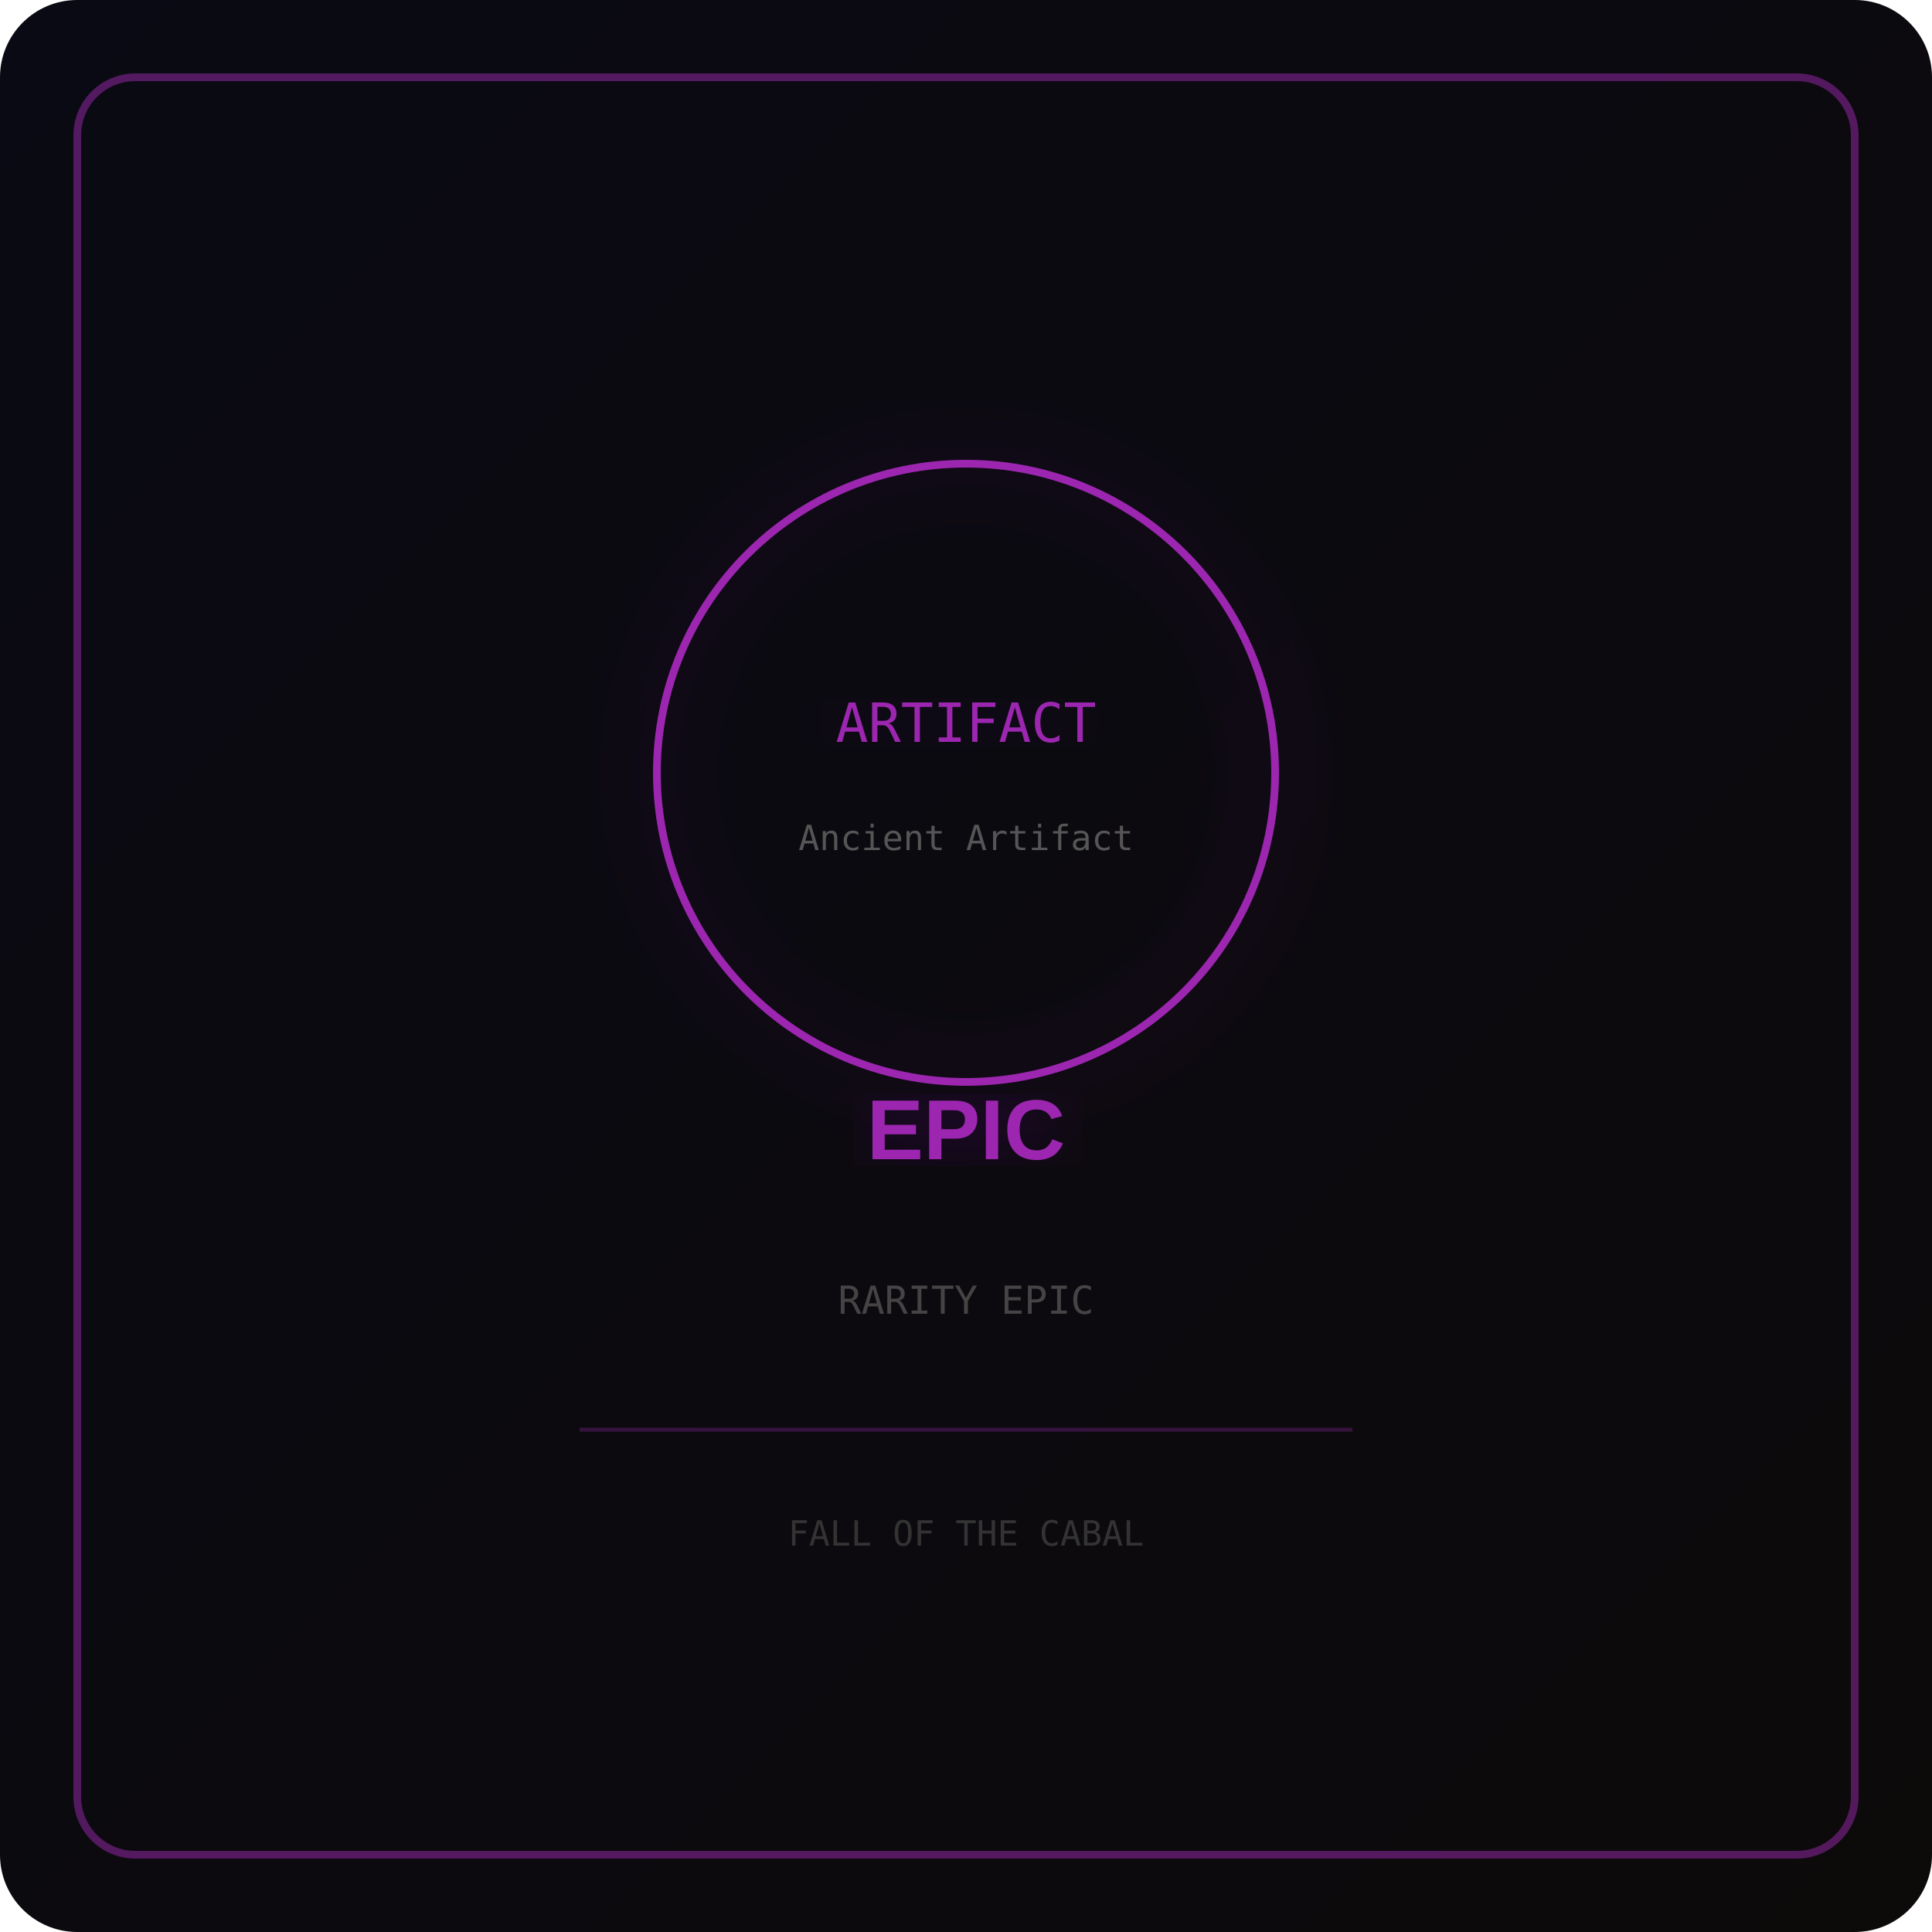
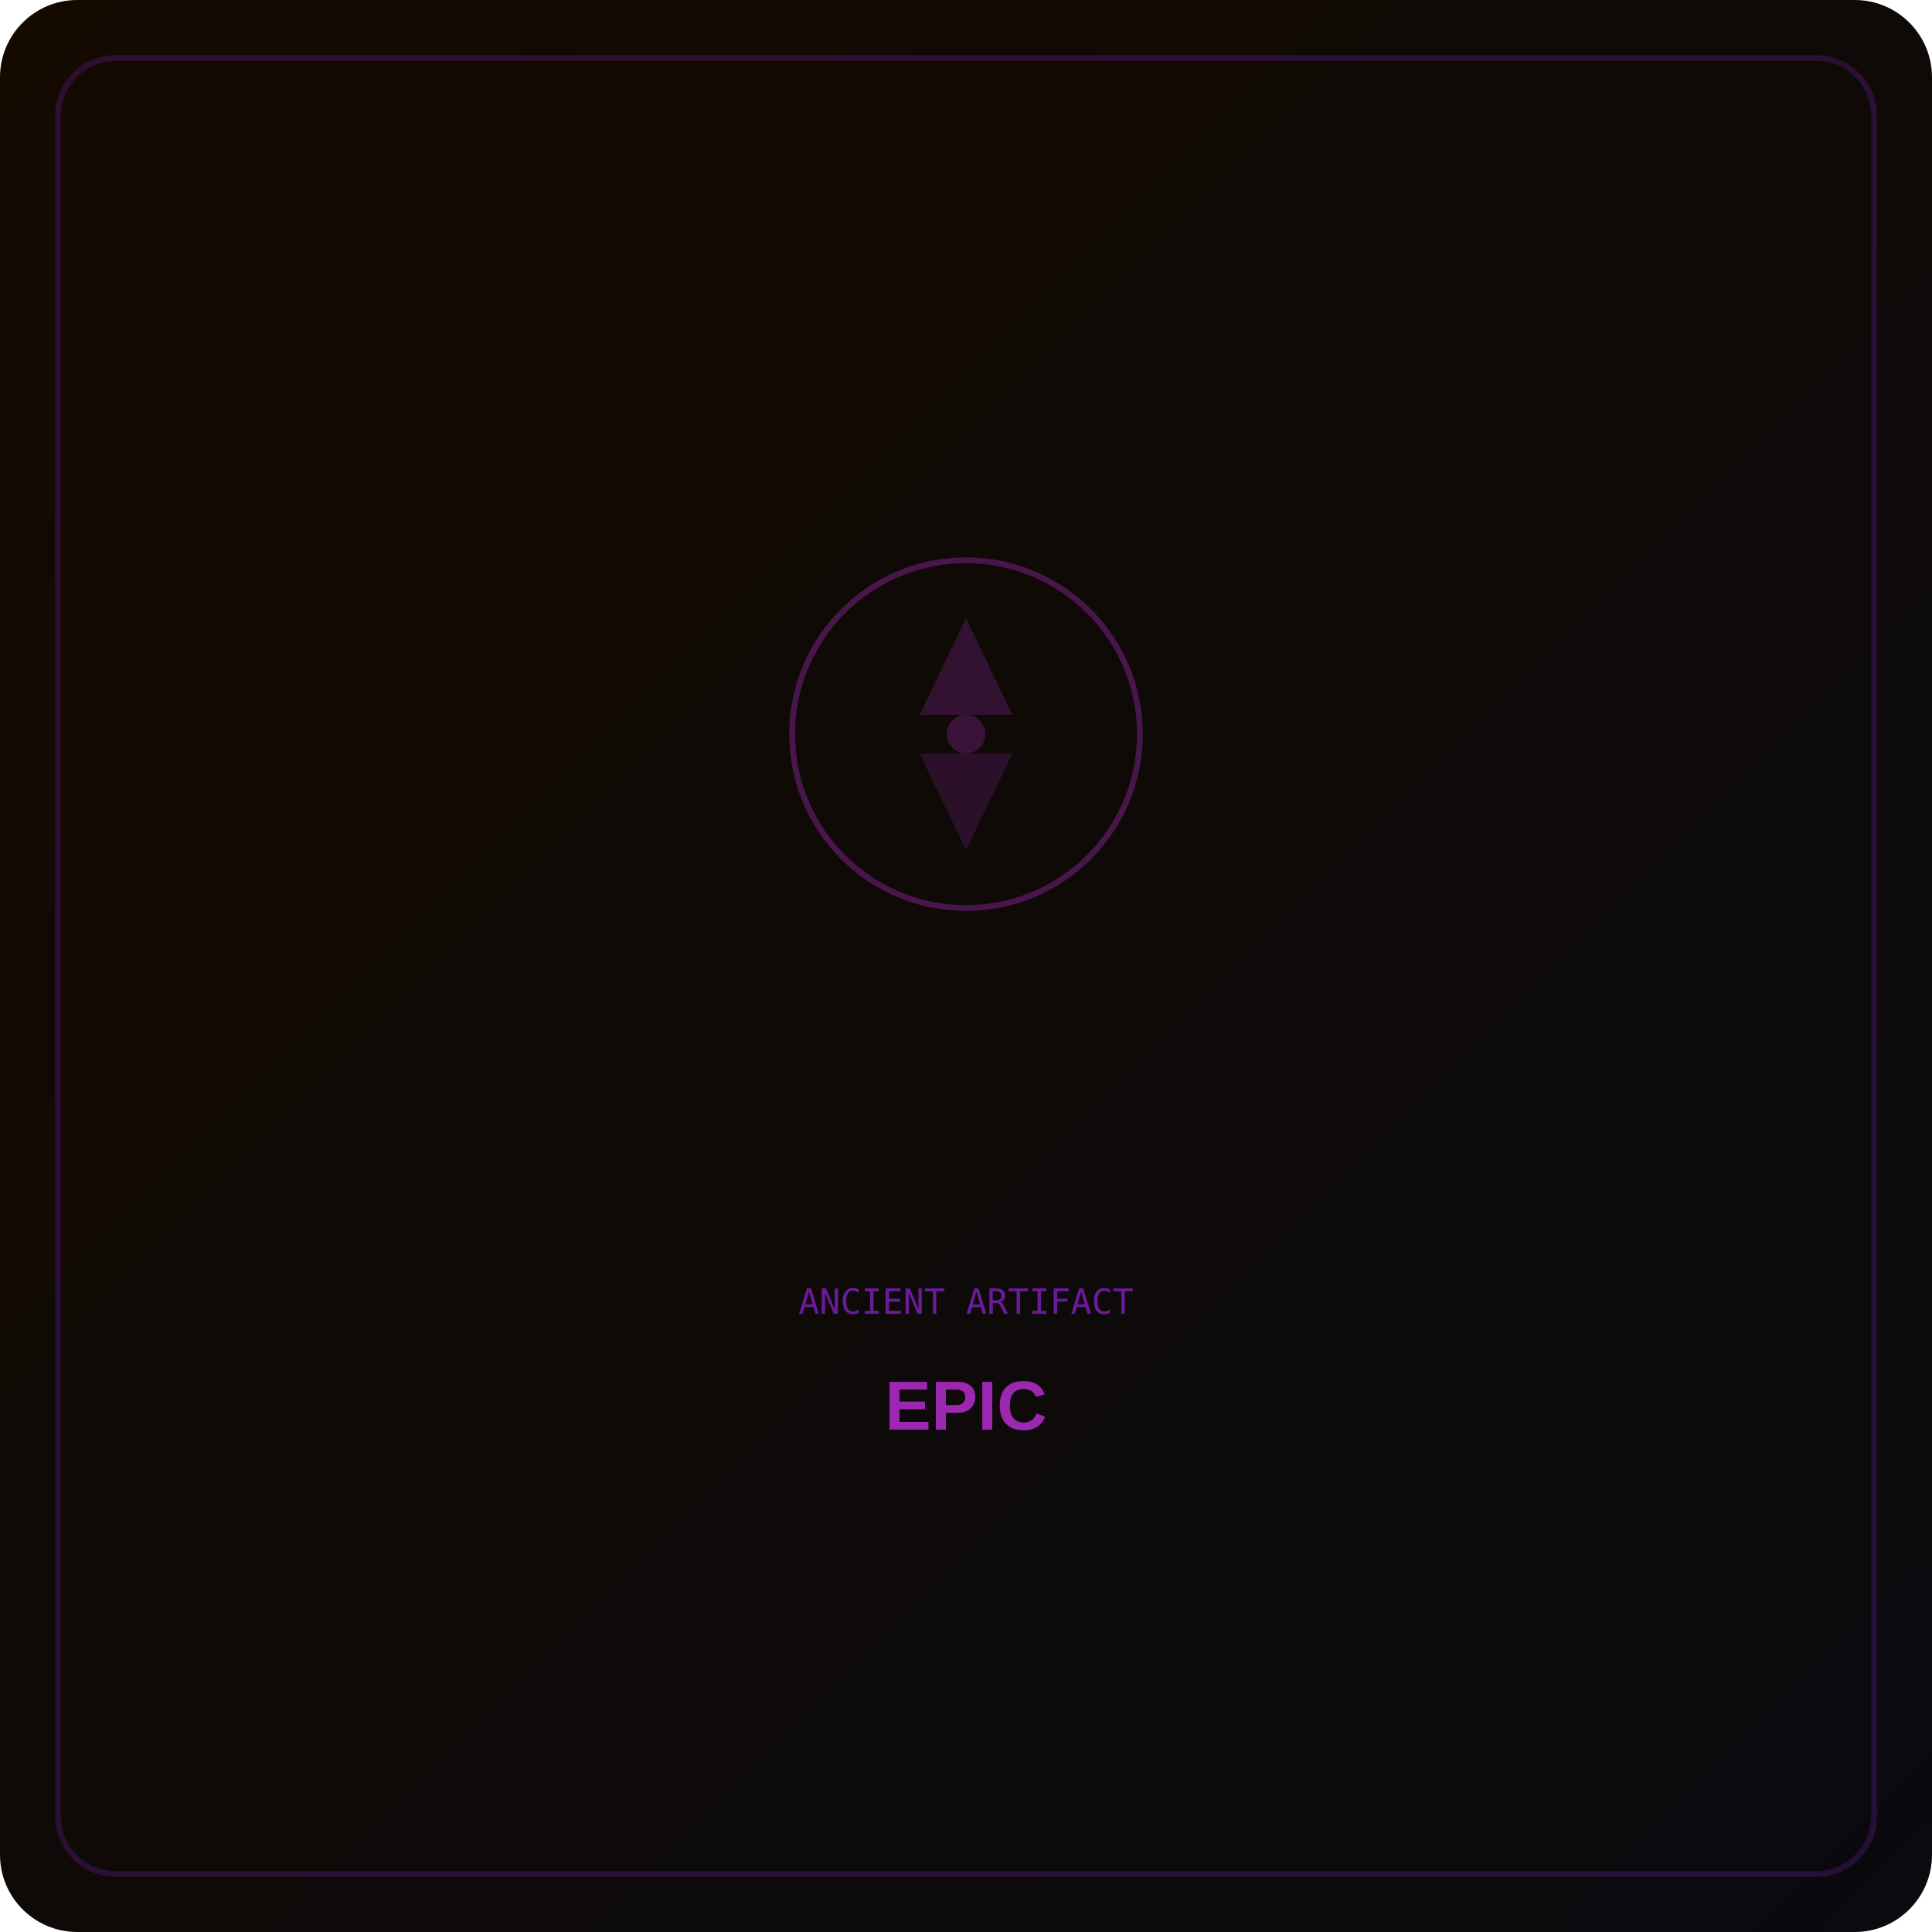
<svg xmlns="http://www.w3.org/2000/svg" viewBox="0 0 500 500" width="500" height="500">
  <defs>
    <linearGradient id="bg" x1="0%" y1="0%" x2="100%" y2="100%">
-       <stop offset="0%" stop-color="#0a0a14" />
-       <stop offset="100%" stop-color="#0d0a0a" />
+       <stop offset="0%" stop-color="#140a00" />
+       <stop offset="100%" stop-color="#0a0a0f" />
    </linearGradient>
    <filter id="g">
-       <feDropShadow dx="0" dy="0" stdDeviation="10" flood-color="#6a1b9a" flood-opacity="0.5" />
+       <feDropShadow dx="0" dy="0" stdDeviation="10" flood-color="#9c27b0" flood-opacity="0.6" />
    </filter>
  </defs>
  <rect width="500" height="500" fill="url(#bg)" rx="20" />
-   <rect x="20" y="20" width="460" height="460" fill="none" stroke="#9c27b0" stroke-width="2" rx="15" opacity="0.5" />
-   <circle cx="250" cy="200" r="80" fill="none" stroke="#9c27b0" stroke-width="2" filter="url(#g)" />
-   <text x="250" y="192" text-anchor="middle" font-family="monospace" font-size="14" fill="#9c27b0" filter="url(#g)">ARTIFACT</text>
-   <text x="250" y="220" text-anchor="middle" font-family="monospace" font-size="9" fill="#555">Ancient Artifact</text>
-   <text x="250" y="300" text-anchor="middle" font-family="Arial,sans-serif" font-size="22" font-weight="bold" fill="#9c27b0" filter="url(#g)">EPIC</text>
-   <text x="250" y="340" text-anchor="middle" font-family="monospace" font-size="10" fill="#444">RARITY EPIC</text>
-   <line x1="150" y1="370" x2="350" y2="370" stroke="#9c27b0" stroke-width="1" opacity="0.3" />
-   <text x="250" y="400" text-anchor="middle" font-family="monospace" font-size="9" fill="#333">FALL OF THE CABAL</text>
+   <rect x="15" y="15" width="470" height="470" fill="none" stroke="#6a1b9a" stroke-width="1.5" rx="15" opacity="0.3" />
+   <circle cx="250" cy="190" r="45" fill="none" stroke="#9c27b0" stroke-width="1.5" opacity="0.4" />
+   <polygon points="250,160 238,185 262,185" fill="#9c27b0" opacity="0.25" />
+   <polygon points="250,220 238,195 262,195" fill="#9c27b0" opacity="0.2" />
+   <circle cx="250" cy="190" r="5" fill="#9c27b0" opacity="0.3" />
+   <text x="250" y="340" text-anchor="middle" font-family="monospace" font-size="9" fill="#6a1b9a">ANCIENT ARTIFACT</text>
+   <text x="250" y="370" text-anchor="middle" font-family="Arial,sans-serif" font-size="18" font-weight="bold" fill="#9c27b0">EPIC</text>
</svg>
